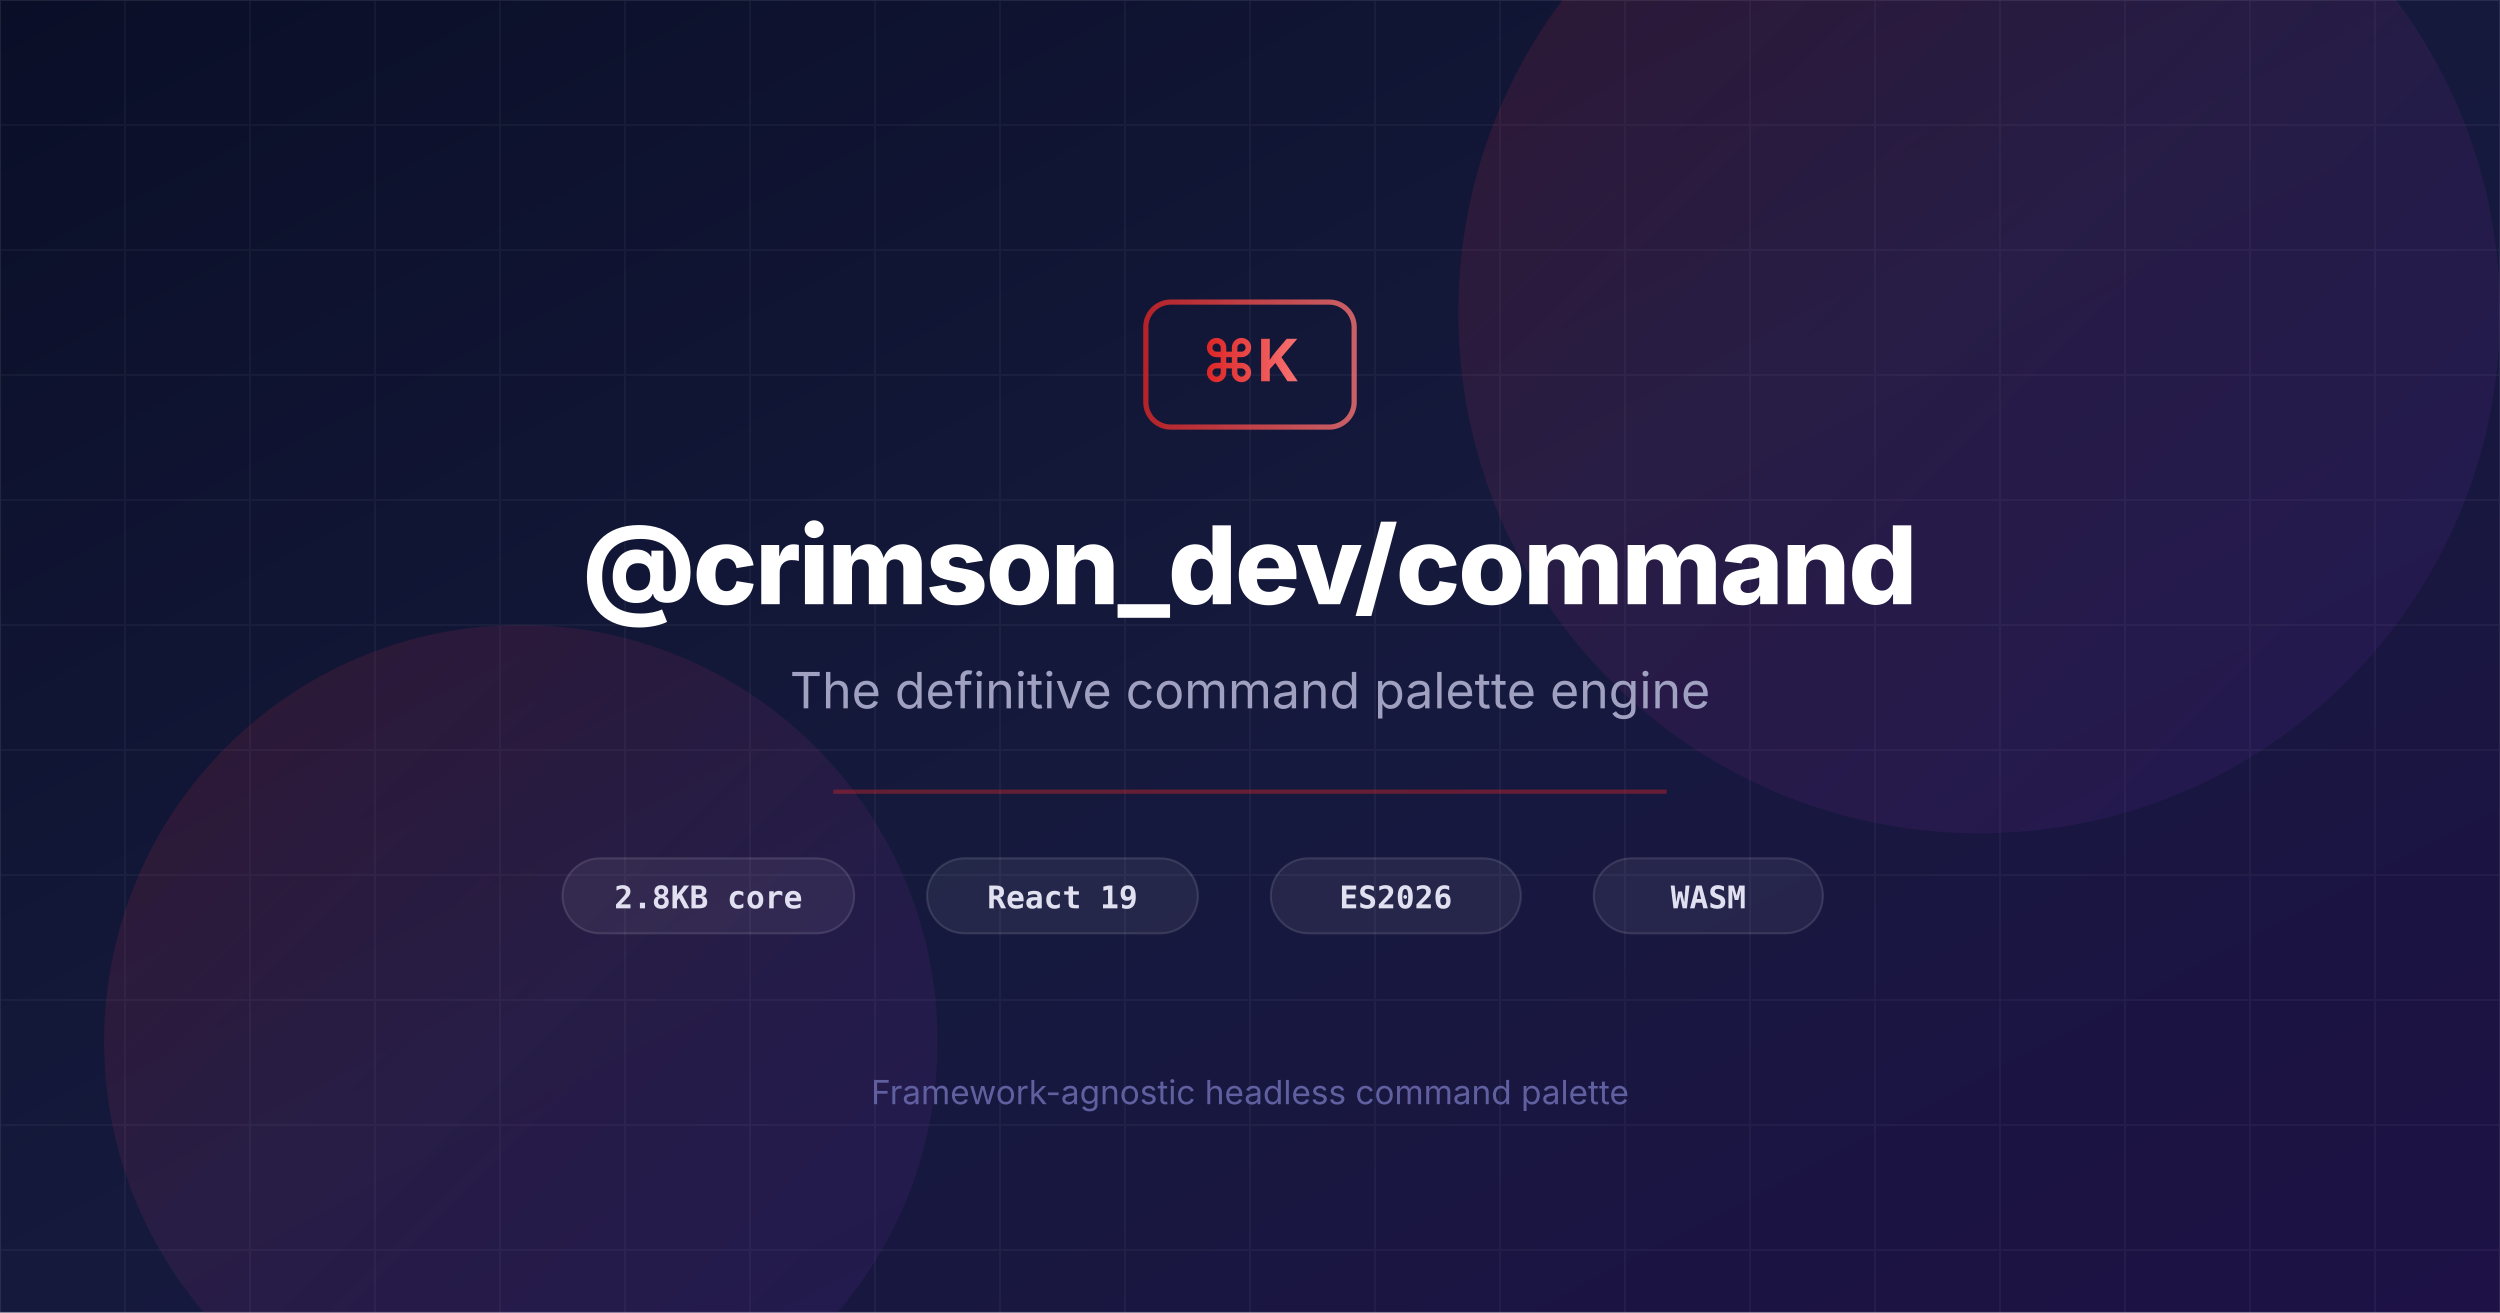
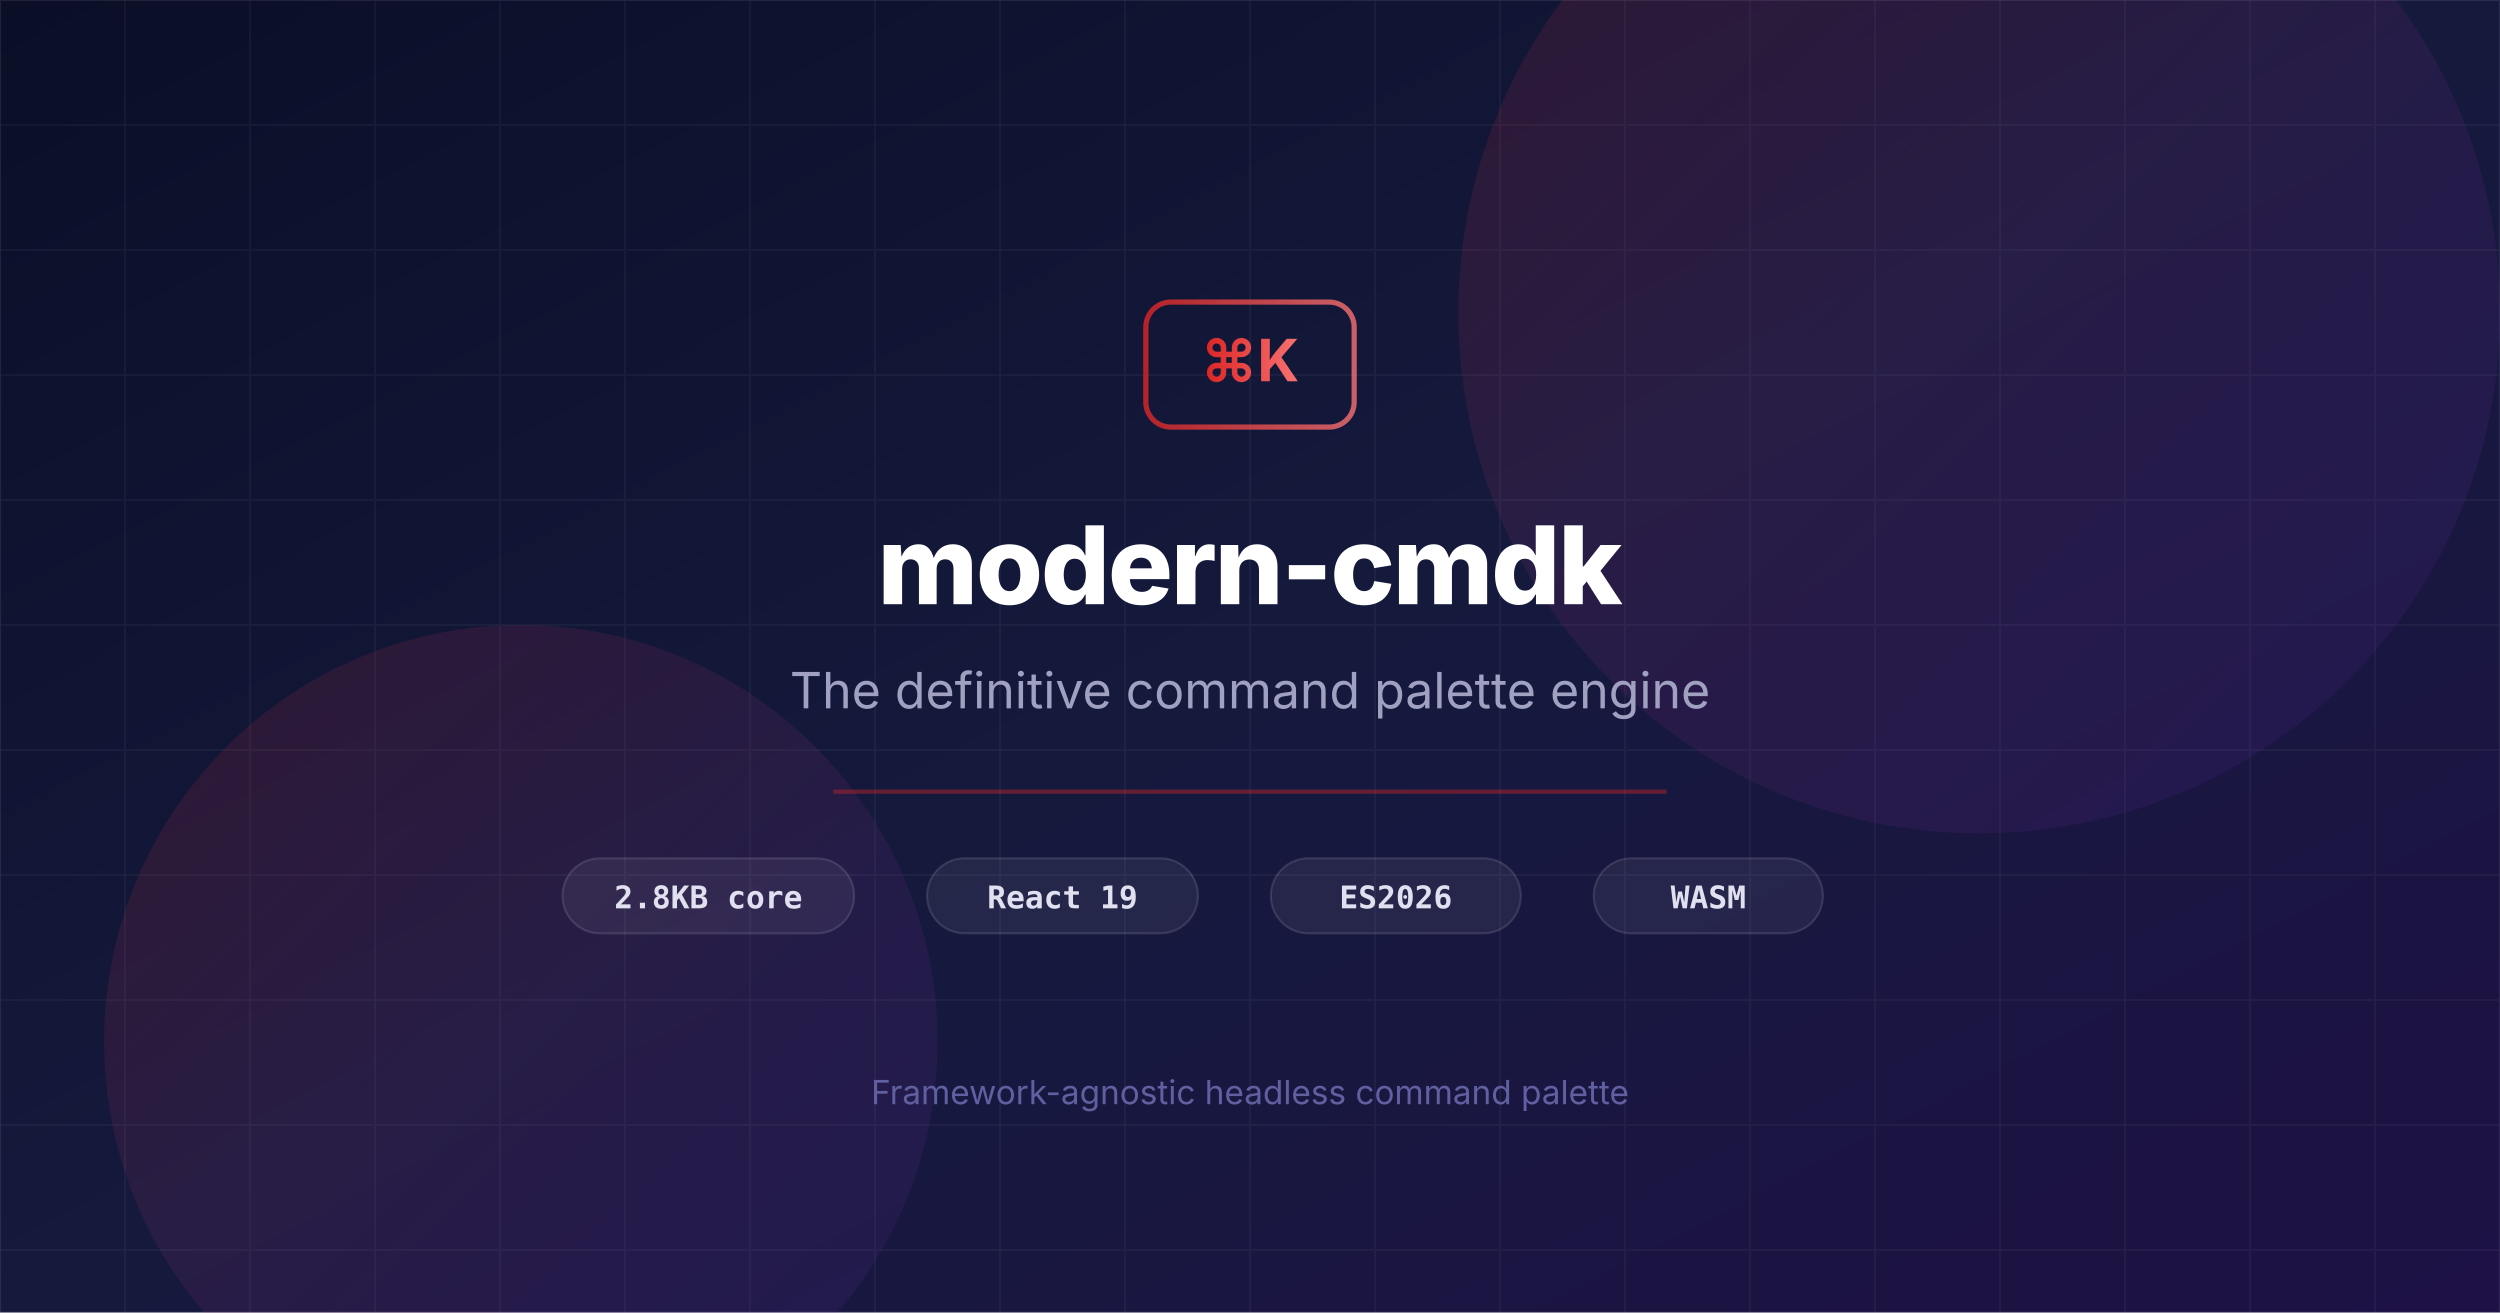
<svg xmlns="http://www.w3.org/2000/svg" width="1200" height="630" viewBox="0 0 1200 630">
  <defs>
    <linearGradient id="bg" x1="0%" y1="0%" x2="100%" y2="100%">
      <stop offset="0%" stop-color="#0a0e27" />
      <stop offset="50%" stop-color="#151a3d" />
      <stop offset="100%" stop-color="#1e1145" />
    </linearGradient>
    <linearGradient id="accent" x1="0%" y1="0%" x2="100%" y2="0%">
      <stop offset="0%" stop-color="#dc2626" />
      <stop offset="100%" stop-color="#f87171" />
    </linearGradient>
    <linearGradient id="glow" x1="0%" y1="0%" x2="100%" y2="100%">
      <stop offset="0%" stop-color="#dc2626" stop-opacity="0.15" />
      <stop offset="100%" stop-color="#7c3aed" stop-opacity="0.08" />
    </linearGradient>
  </defs>
  <rect width="1200" height="630" fill="url(#bg)" />
  <g opacity="0.04">
    <line x1="0" y1="0" x2="0" y2="630" stroke="#fff" stroke-width="1" />
    <line x1="60" y1="0" x2="60" y2="630" stroke="#fff" stroke-width="1" />
    <line x1="120" y1="0" x2="120" y2="630" stroke="#fff" stroke-width="1" />
    <line x1="180" y1="0" x2="180" y2="630" stroke="#fff" stroke-width="1" />
    <line x1="240" y1="0" x2="240" y2="630" stroke="#fff" stroke-width="1" />
    <line x1="300" y1="0" x2="300" y2="630" stroke="#fff" stroke-width="1" />
    <line x1="360" y1="0" x2="360" y2="630" stroke="#fff" stroke-width="1" />
    <line x1="420" y1="0" x2="420" y2="630" stroke="#fff" stroke-width="1" />
    <line x1="480" y1="0" x2="480" y2="630" stroke="#fff" stroke-width="1" />
    <line x1="540" y1="0" x2="540" y2="630" stroke="#fff" stroke-width="1" />
    <line x1="600" y1="0" x2="600" y2="630" stroke="#fff" stroke-width="1" />
    <line x1="660" y1="0" x2="660" y2="630" stroke="#fff" stroke-width="1" />
    <line x1="720" y1="0" x2="720" y2="630" stroke="#fff" stroke-width="1" />
    <line x1="780" y1="0" x2="780" y2="630" stroke="#fff" stroke-width="1" />
    <line x1="840" y1="0" x2="840" y2="630" stroke="#fff" stroke-width="1" />
    <line x1="900" y1="0" x2="900" y2="630" stroke="#fff" stroke-width="1" />
    <line x1="960" y1="0" x2="960" y2="630" stroke="#fff" stroke-width="1" />
    <line x1="1020" y1="0" x2="1020" y2="630" stroke="#fff" stroke-width="1" />
    <line x1="1080" y1="0" x2="1080" y2="630" stroke="#fff" stroke-width="1" />
    <line x1="1140" y1="0" x2="1140" y2="630" stroke="#fff" stroke-width="1" />
    <line x1="1200" y1="0" x2="1200" y2="630" stroke="#fff" stroke-width="1" />
    <line x1="0" y1="0" x2="1200" y2="0" stroke="#fff" stroke-width="1" />
    <line x1="0" y1="60" x2="1200" y2="60" stroke="#fff" stroke-width="1" />
    <line x1="0" y1="120" x2="1200" y2="120" stroke="#fff" stroke-width="1" />
    <line x1="0" y1="180" x2="1200" y2="180" stroke="#fff" stroke-width="1" />
    <line x1="0" y1="240" x2="1200" y2="240" stroke="#fff" stroke-width="1" />
    <line x1="0" y1="300" x2="1200" y2="300" stroke="#fff" stroke-width="1" />
    <line x1="0" y1="360" x2="1200" y2="360" stroke="#fff" stroke-width="1" />
    <line x1="0" y1="420" x2="1200" y2="420" stroke="#fff" stroke-width="1" />
    <line x1="0" y1="480" x2="1200" y2="480" stroke="#fff" stroke-width="1" />
    <line x1="0" y1="540" x2="1200" y2="540" stroke="#fff" stroke-width="1" />
    <line x1="0" y1="600" x2="1200" y2="600" stroke="#fff" stroke-width="1" />
  </g>
  <circle cx="950" cy="150" r="250" fill="url(#glow)" />
  <circle cx="250" cy="500" r="200" fill="url(#glow)" />
  <g transform="translate(600, 175)">
    <rect x="-50" y="-30" width="100" height="60" rx="12" fill="none" stroke="url(#accent)" stroke-width="2.5" opacity="0.8" />
    <text x="0" y="8" font-family="system-ui, -apple-system, sans-serif" font-size="28" font-weight="700" fill="url(#accent)" text-anchor="middle">⌘K</text>
  </g>
-   <text x="600" y="290" font-family="system-ui, -apple-system, 'Segoe UI', sans-serif" font-size="52" font-weight="800" fill="#ffffff" text-anchor="middle" letter-spacing="-1">@crimson_dev/command</text>
+   <text x="600" y="290" font-family="system-ui, -apple-system, 'Segoe UI', sans-serif" font-size="52" font-weight="800" fill="#ffffff" text-anchor="middle" letter-spacing="-1">modern-cmdk</text>
  <text x="600" y="340" font-family="system-ui, -apple-system, 'Segoe UI', sans-serif" font-size="24" font-weight="400" fill="#a0a0c0" text-anchor="middle">The definitive command palette engine</text>
  <line x1="400" y1="380" x2="800" y2="380" stroke="#dc2626" stroke-width="2" opacity="0.4" />
  <g transform="translate(600, 430)">
    <g transform="translate(-330, 0)">
      <rect x="0" y="-18" width="140" height="36" rx="18" fill="#ffffff" fill-opacity="0.06" stroke="#ffffff" stroke-opacity="0.12" stroke-width="1" />
      <text x="70" y="6" font-family="'SF Mono', 'Cascadia Code', 'Fira Code', monospace" font-size="15" font-weight="600" fill="#e0e0f0" text-anchor="middle">2.8KB core</text>
    </g>
    <g transform="translate(-155, 0)">
      <rect x="0" y="-18" width="130" height="36" rx="18" fill="#ffffff" fill-opacity="0.06" stroke="#ffffff" stroke-opacity="0.12" stroke-width="1" />
      <text x="65" y="6" font-family="'SF Mono', 'Cascadia Code', 'Fira Code', monospace" font-size="15" font-weight="600" fill="#e0e0f0" text-anchor="middle">React 19</text>
    </g>
    <g transform="translate(10, 0)">
      <rect x="0" y="-18" width="120" height="36" rx="18" fill="#ffffff" fill-opacity="0.06" stroke="#ffffff" stroke-opacity="0.12" stroke-width="1" />
      <text x="60" y="6" font-family="'SF Mono', 'Cascadia Code', 'Fira Code', monospace" font-size="15" font-weight="600" fill="#e0e0f0" text-anchor="middle">ES2026</text>
    </g>
    <g transform="translate(165, 0)">
      <rect x="0" y="-18" width="110" height="36" rx="18" fill="#ffffff" fill-opacity="0.06" stroke="#ffffff" stroke-opacity="0.12" stroke-width="1" />
      <text x="55" y="6" font-family="'SF Mono', 'Cascadia Code', 'Fira Code', monospace" font-size="15" font-weight="600" fill="#e0e0f0" text-anchor="middle">WASM</text>
    </g>
  </g>
  <text x="600" y="530" font-family="system-ui, -apple-system, 'Segoe UI', sans-serif" font-size="16" font-weight="400" fill="#6060a0" text-anchor="middle">Framework-agnostic headless command palette</text>
  <rect x="0" y="0" width="1200" height="630" fill="none" stroke="#ffffff" stroke-opacity="0.05" stroke-width="1" />
</svg>
